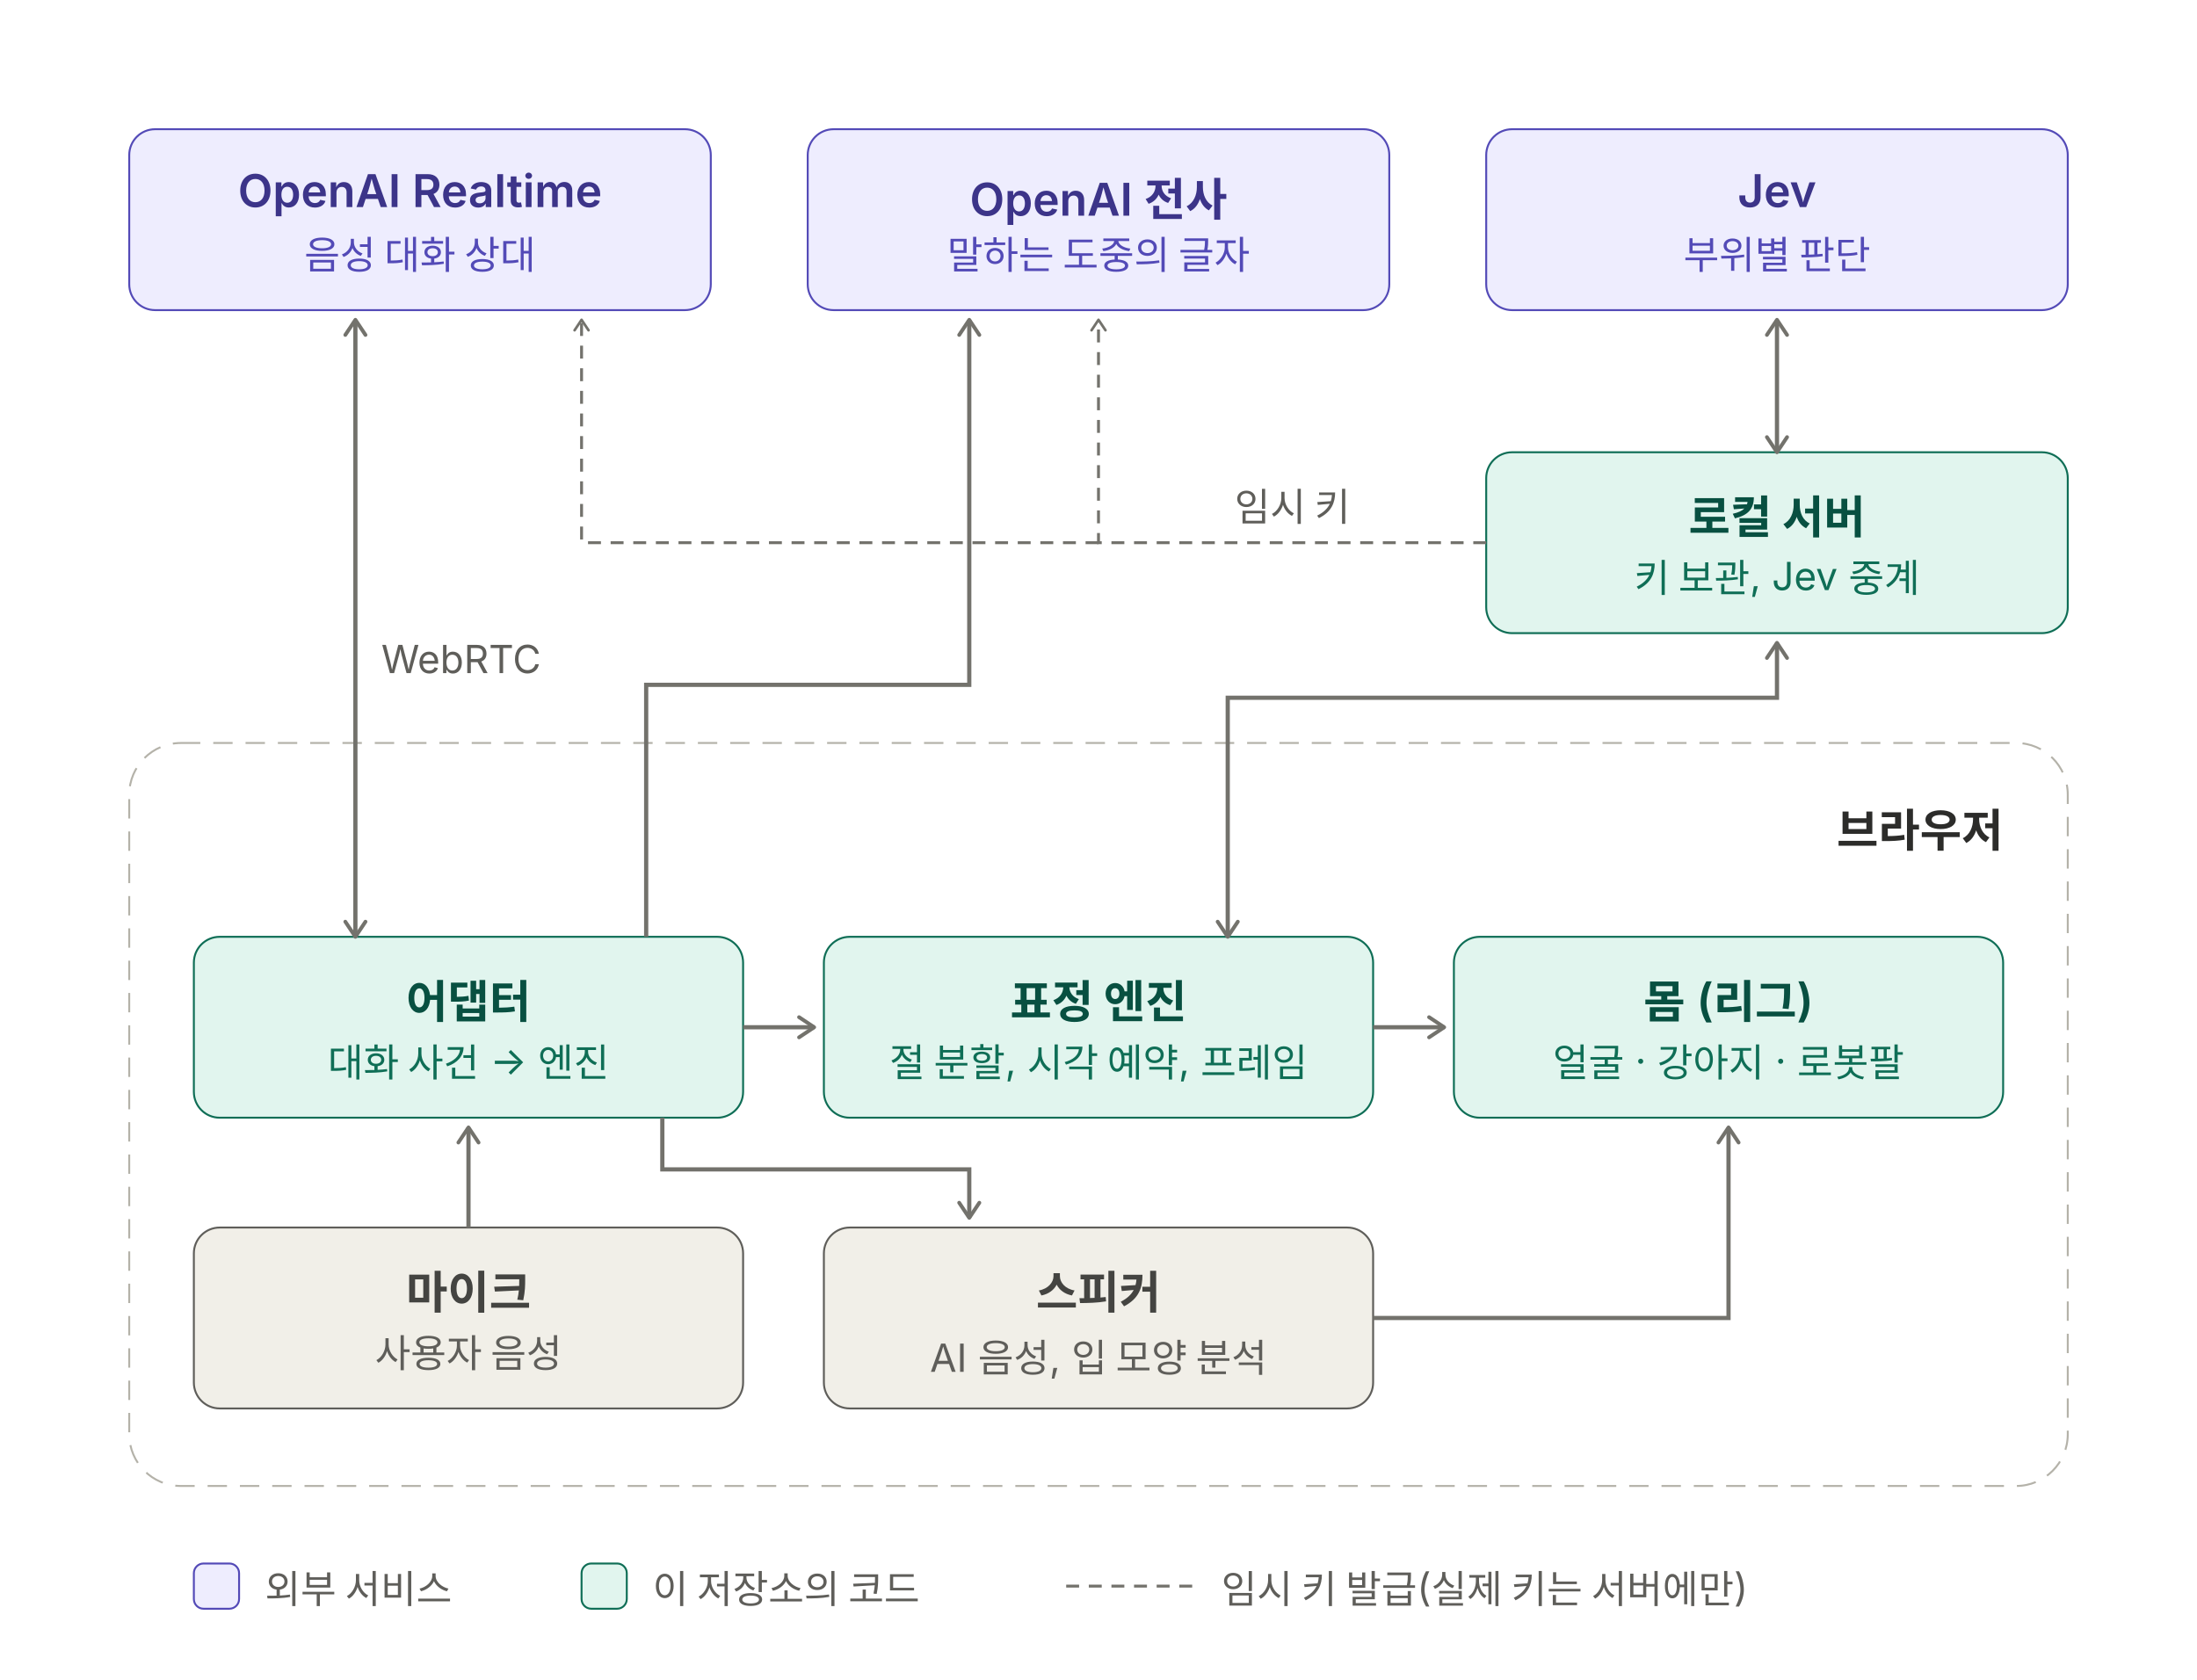
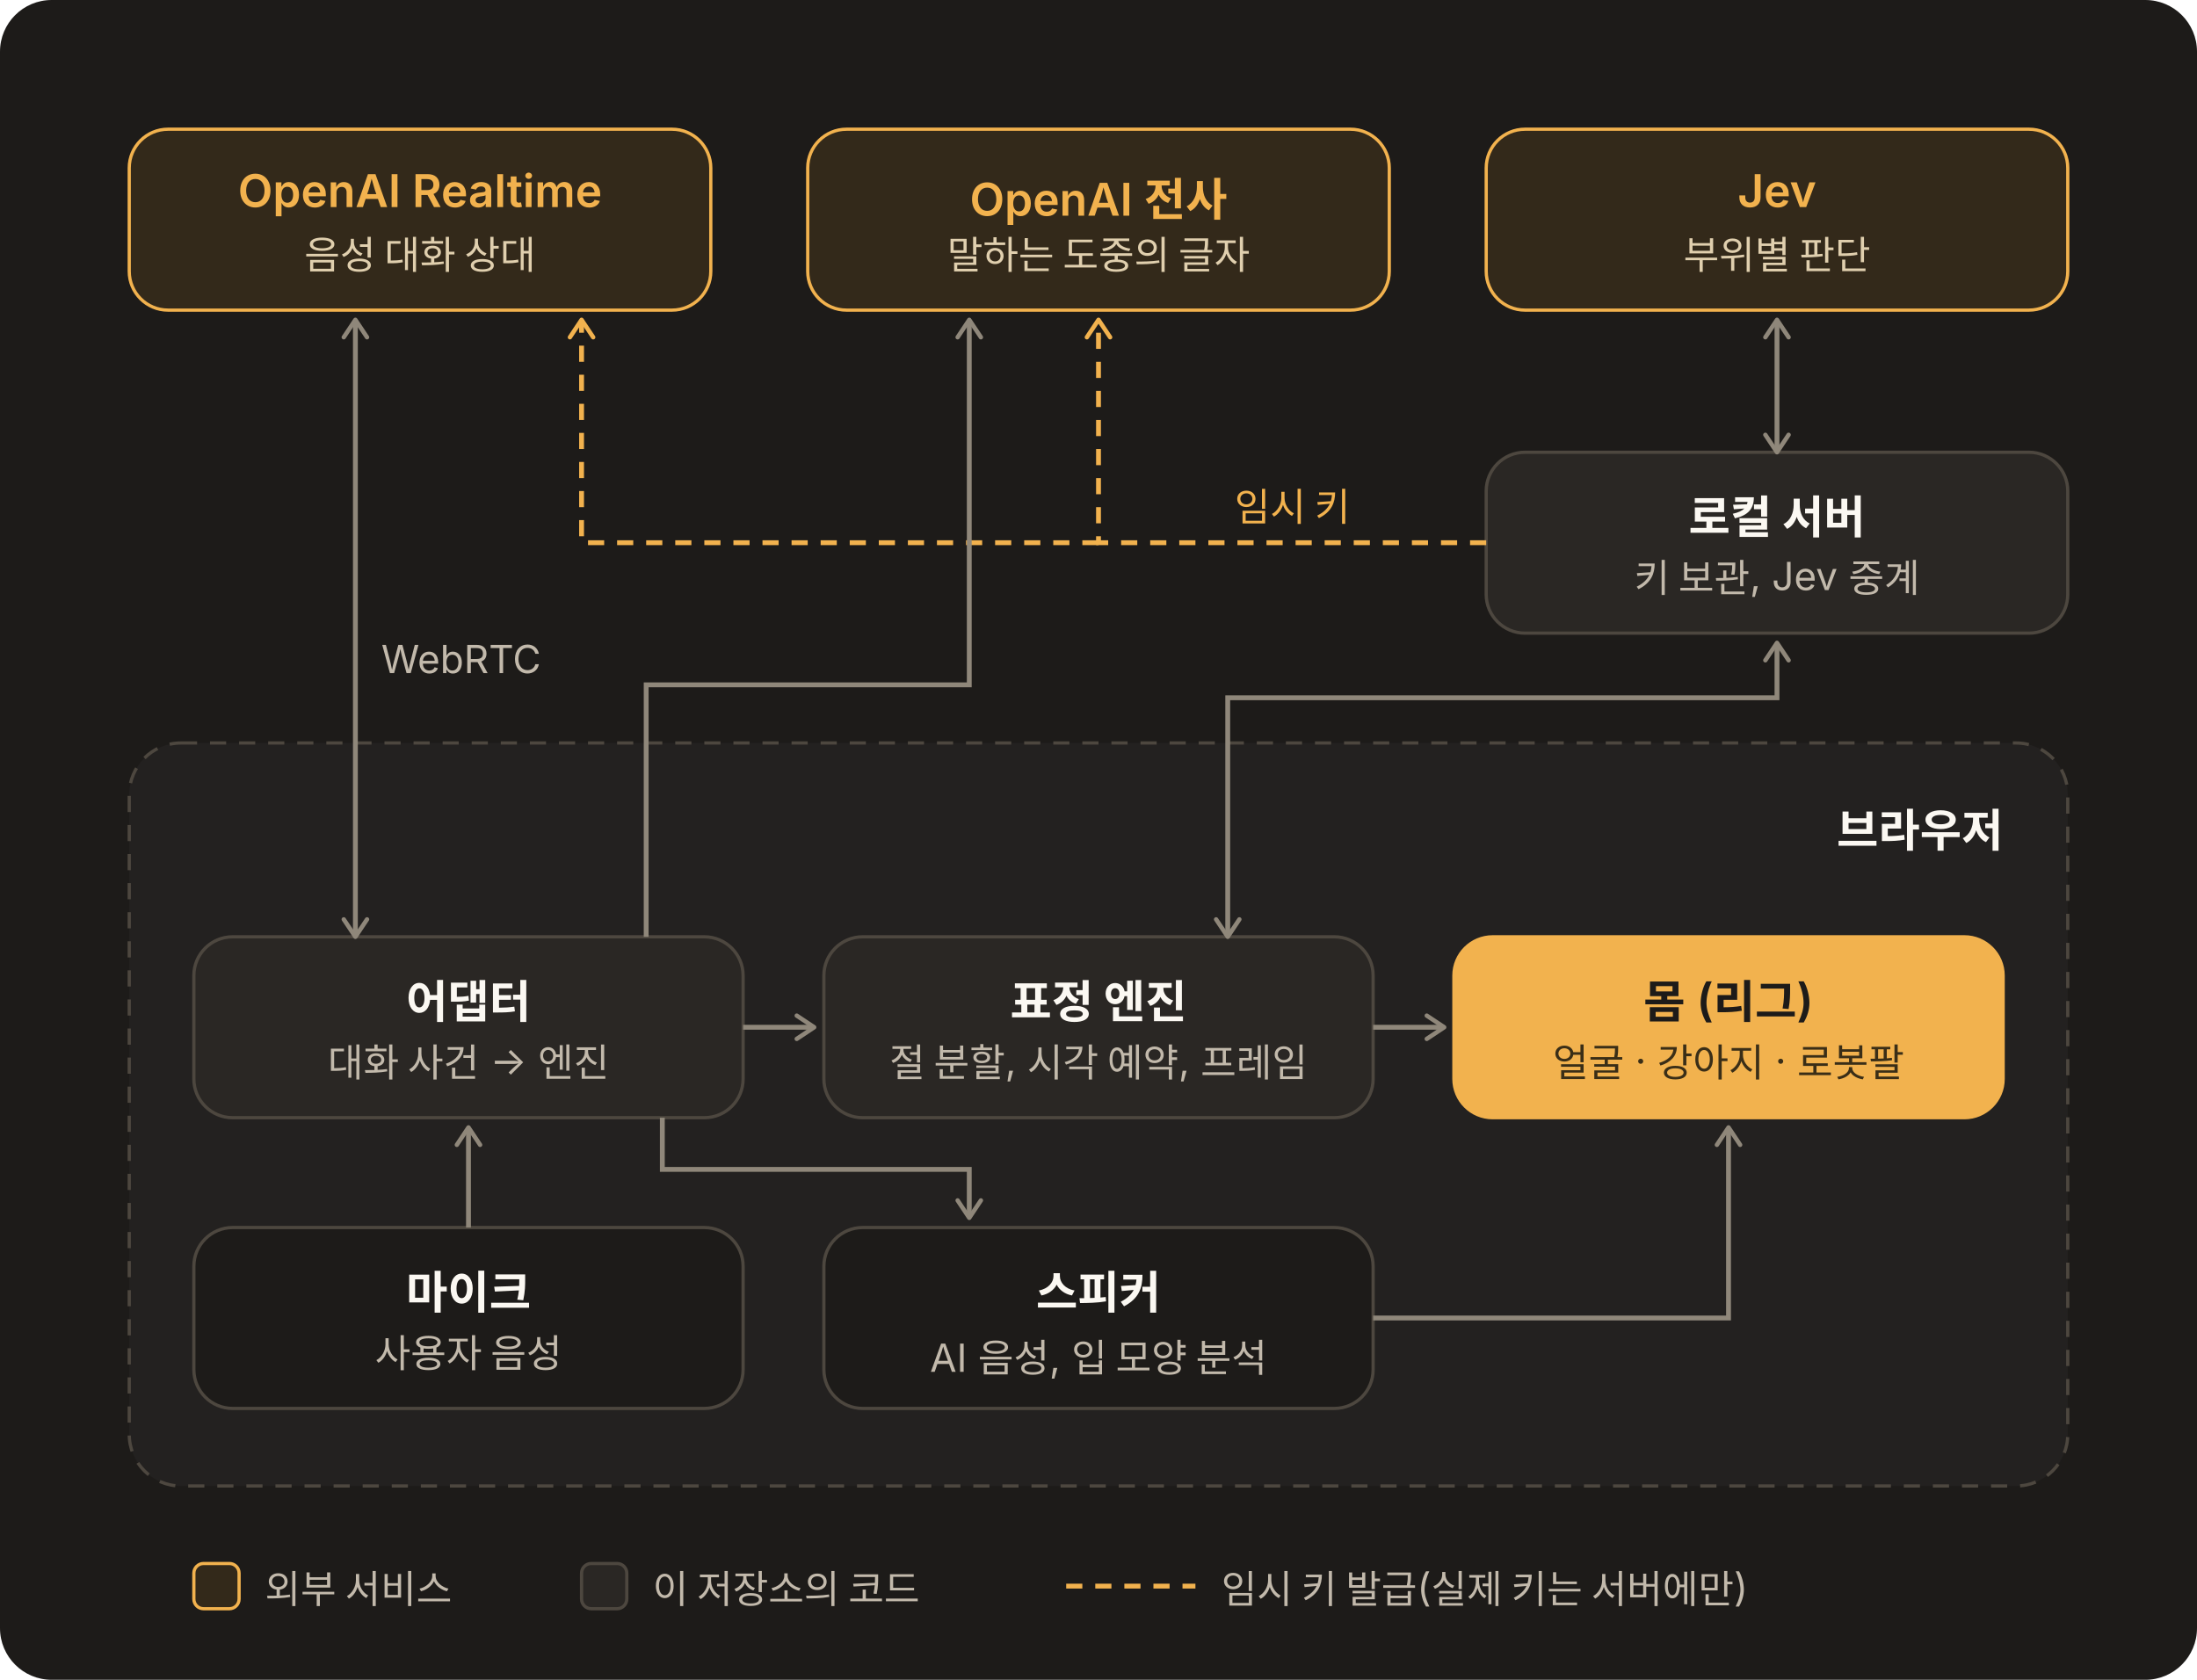
<svg xmlns="http://www.w3.org/2000/svg" viewBox="0 0 680 520" width="680" height="520" role="img">
-   <style>text{font-family:-apple-system,'Segoe UI','Apple SD Gothic Neo','Malgun Gothic','Noto Sans KR',sans-serif}.ti{font-size:14px;font-weight:600}.su,.sm{font-size:12px}.big{font-size:14px;font-weight:600}rect{stroke-width:0.6}.ln{fill:none;stroke-width:1.3}.dash{stroke-dasharray:4 3;stroke-width:0.9}.purple rect{fill:#EEEDFE;stroke:#534AB7}.purple .ti{fill:#3C3489}.purple .su{fill:#534AB7}.teal rect{fill:#E1F5EE;stroke:#0F6E56}.teal .ti{fill:#085041}.teal .su{fill:#0F6E56}.gray rect{fill:#F1EFE8;stroke:#5F5E5A}.gray .ti{fill:#444441}.gray .su{fill:#5F5E5A}.ln{stroke:#73726c}.tx{fill:#2C2C2A}.mu{fill:#5F5E5A}.ct{stroke:#B4B2A9}@media (prefers-color-scheme:dark){.purple rect{fill:#3C3489;stroke:#AFA9EC}.purple .ti{fill:#CECBF6}.purple .su{fill:#AFA9EC}.teal rect{fill:#085041;stroke:#5DCAA5}.teal .ti{fill:#9FE1CB}.teal .su{fill:#5DCAA5}.gray rect{fill:#444441;stroke:#B4B2A9}.gray .ti{fill:#D3D1C7}.gray .su{fill:#B4B2A9}.ln{stroke:#9c9a92}.tx{fill:#D3D1C7}.mu{fill:#B4B2A9}.ct{stroke:#5F5E5A}}</style>
+   <style>text{font-family:-apple-system,'Segoe UI','Apple SD Gothic Neo','Malgun Gothic','Noto Sans KR',sans-serif}.ti{font-size:14px;font-weight:600}.su,.sm{font-size:12px}.big{font-size:14px;font-weight:600}rect{stroke-width:1}.ln{fill:none;stroke-width:1.5;stroke:#8f877a}.dash{stroke-dasharray:5 4}.key{stroke:#f2b24e}.muted rect{stroke-dasharray:5 4}.tx{fill:#fbf8f2}.mu{fill:#c2b9ab}.am{fill:#f2b24e}.ct{stroke:#4d473f;fill:#232120}.spark{fill:none;stroke:#f2b24e;stroke-width:1.6;stroke-linecap:round;stroke-linejoin:round}.code rect{fill:#2a2724;stroke:#4d473f}.code .ti{fill:#fbf8f2}.code .su{fill:#c2b9ab}.ext rect{fill:#33291a;stroke:#f2b24e}.ext .ti{fill:#f2b24e}.ext .su{fill:#e0cfae}.io rect{fill:#1d1b19;stroke:#4d473f}.io .ti{fill:#fbf8f2}.io .su{fill:#c2b9ab}.out rect{fill:#f2b24e;stroke:#f2b24e}.out .ti{fill:#1d1b19}.out .su{fill:#3a2e17}.muted rect{fill:#1d1b19;stroke:#4d473f}.muted .ti{fill:#c2b9ab}.muted .su{fill:#c2b9ab}</style>
+   <rect x="0" y="0" width="680" height="520" rx="16" fill="#1d1b19" stroke="none" />
  <defs>
    <marker id="a" viewBox="0 0 10 10" refX="8" refY="5" markerWidth="6" markerHeight="6" orient="auto-start-reverse">
      <path d="M2 1L8 5L2 9" fill="none" stroke="context-stroke" stroke-width="1.5" stroke-linecap="round" stroke-linejoin="round" />
    </marker>
  </defs>
-   <g class="purple">
-     <rect x="40" y="40" width="180" height="56" rx="8" />
+   <g class="ext">
+     <rect x="40" y="40" width="180" height="56" rx="12" />
    <text class="ti" x="130" y="59" text-anchor="middle" dominant-baseline="central">OpenAI Realtime</text>
    <text class="su" x="130" y="78" text-anchor="middle" dominant-baseline="central">음성 대화 상대</text>
  </g>
-   <g class="purple">
-     <rect x="250" y="40" width="180" height="56" rx="8" />
+   <g class="ext">
+     <rect x="250" y="40" width="180" height="56" rx="12" />
    <text class="ti" x="340" y="59" text-anchor="middle" dominant-baseline="central">OpenAI 전사</text>
    <text class="su" x="340" y="78" text-anchor="middle" dominant-baseline="central">말하는 도중의 글자</text>
  </g>
-   <g class="purple">
-     <rect x="460" y="40" width="180" height="56" rx="8" />
+   <g class="ext">
+     <rect x="460" y="40" width="180" height="56" rx="12" />
    <text class="ti" x="550" y="59" text-anchor="middle" dominant-baseline="central">Jev</text>
    <text class="su" x="550" y="78" text-anchor="middle" dominant-baseline="central">부위별 판단</text>
  </g>
-   <g class="teal">
-     <rect x="460" y="140" width="180" height="56" rx="8" />
+   <g class="code">
+     <rect x="460" y="140" width="180" height="56" rx="12" />
    <text class="ti" x="550" y="159" text-anchor="middle" dominant-baseline="central">로컬 서버</text>
    <text class="su" x="550" y="178" text-anchor="middle" dominant-baseline="central">키 보관, Jev 중계</text>
  </g>
  <path class="ln" d="M550 140 L550 99" marker-end="url(#a)" marker-start="url(#a)" />
-   <path class="ln dash" d="M460 168 L340 168 L340 99" marker-end="url(#a)" />
-   <path class="ln dash" d="M340 168 L180 168 L180 99" marker-end="url(#a)" />
-   <text class="sm mu" x="400" y="156" text-anchor="middle" dominant-baseline="central">임시 키</text>
-   <rect class="ct" x="40" y="230" width="600" height="230" rx="16" fill="none" stroke-dasharray="6 4" />
+   <path class="ln dash key" d="M460 168 L340 168 L340 99" marker-end="url(#a)" />
+   <path class="ln dash key" d="M340 168 L180 168 L180 99" marker-end="url(#a)" />
+   <text class="sm am" x="400" y="156" text-anchor="middle" dominant-baseline="central">임시 키</text>
+   <rect class="ct" x="40" y="230" width="600" height="230" rx="16" stroke-dasharray="5 4" />
  <text class="big tx" x="620" y="256" text-anchor="end" dominant-baseline="central">브라우저</text>
-   <g class="teal">
-     <rect x="60" y="290" width="170" height="56" rx="8" />
+   <g class="code">
+     <rect x="60" y="290" width="170" height="56" rx="12" />
    <text class="ti" x="145" y="309" text-anchor="middle" dominant-baseline="central">어댑터</text>
    <text class="su" x="145" y="328" text-anchor="middle" dominant-baseline="central">대화 사건 → 엔진</text>
  </g>
-   <g class="teal">
-     <rect x="255" y="290" width="170" height="56" rx="8" />
+   <g class="code">
+     <rect x="255" y="290" width="170" height="56" rx="12" />
    <text class="ti" x="340" y="309" text-anchor="middle" dominant-baseline="central">표정 엔진</text>
    <text class="su" x="340" y="328" text-anchor="middle" dominant-baseline="central">절 분할, 시각 예약, 프레임</text>
  </g>
-   <g class="teal">
-     <rect x="450" y="290" width="170" height="56" rx="8" />
+   <g class="out">
+     <rect x="450" y="290" width="170" height="56" rx="12" />
    <text class="ti" x="535" y="309" text-anchor="middle" dominant-baseline="central">몸 (리그)</text>
    <text class="su" x="535" y="328" text-anchor="middle" dominant-baseline="central">얼굴 · 강아지 · 로봇팔</text>
  </g>
  <path class="ln" d="M230 318 L252 318" marker-end="url(#a)" />
  <path class="ln" d="M425 318 L447 318" marker-end="url(#a)" />
  <path class="ln" d="M110 290 L110 99" marker-end="url(#a)" marker-start="url(#a)" />
  <text class="sm mu" x="118" y="204" text-anchor="start" dominant-baseline="central">WebRTC</text>
  <path class="ln" d="M200 290 L200 212 L300 212 L300 99" marker-end="url(#a)" />
  <path class="ln" d="M380 290 L380 216 L550 216 L550 199" marker-end="url(#a)" marker-start="url(#a)" />
-   <g class="gray">
-     <rect x="60" y="380" width="170" height="56" rx="8" />
+   <g class="io">
+     <rect x="60" y="380" width="170" height="56" rx="12" />
    <text class="ti" x="145" y="399" text-anchor="middle" dominant-baseline="central">마이크</text>
    <text class="su" x="145" y="418" text-anchor="middle" dominant-baseline="central">사용자 음성</text>
  </g>
-   <g class="gray">
-     <rect x="255" y="380" width="170" height="56" rx="8" />
+   <g class="io">
+     <rect x="255" y="380" width="170" height="56" rx="12" />
    <text class="ti" x="340" y="399" text-anchor="middle" dominant-baseline="central">스피커</text>
    <text class="su" x="340" y="418" text-anchor="middle" dominant-baseline="central">AI 음성, 입 모양 분석</text>
  </g>
  <path class="ln" d="M145 380 L145 349" marker-end="url(#a)" />
  <path class="ln" d="M205 346 L205 362 L300 362 L300 377" marker-end="url(#a)" />
  <path class="ln" d="M425 408 L535 408 L535 349" marker-end="url(#a)" />
-   <g class="purple">
+   <g class="ext">
    <rect x="60" y="484" width="14" height="14" rx="3" />
  </g>
  <text class="sm mu" x="82" y="491" text-anchor="start" dominant-baseline="central">외부 서비스</text>
-   <g class="teal">
+   <g class="code">
    <rect x="180" y="484" width="14" height="14" rx="3" />
  </g>
  <text class="sm mu" x="202" y="491" text-anchor="start" dominant-baseline="central">이 저장소의 코드</text>
-   <path class="ln dash" d="M330 491 L370 491" />
+   <path class="ln dash key" d="M330 491 L370 491" />
  <text class="sm mu" x="378" y="491" text-anchor="start" dominant-baseline="central">임시 키 발급(실제 키는 서버에만)</text>
</svg>
